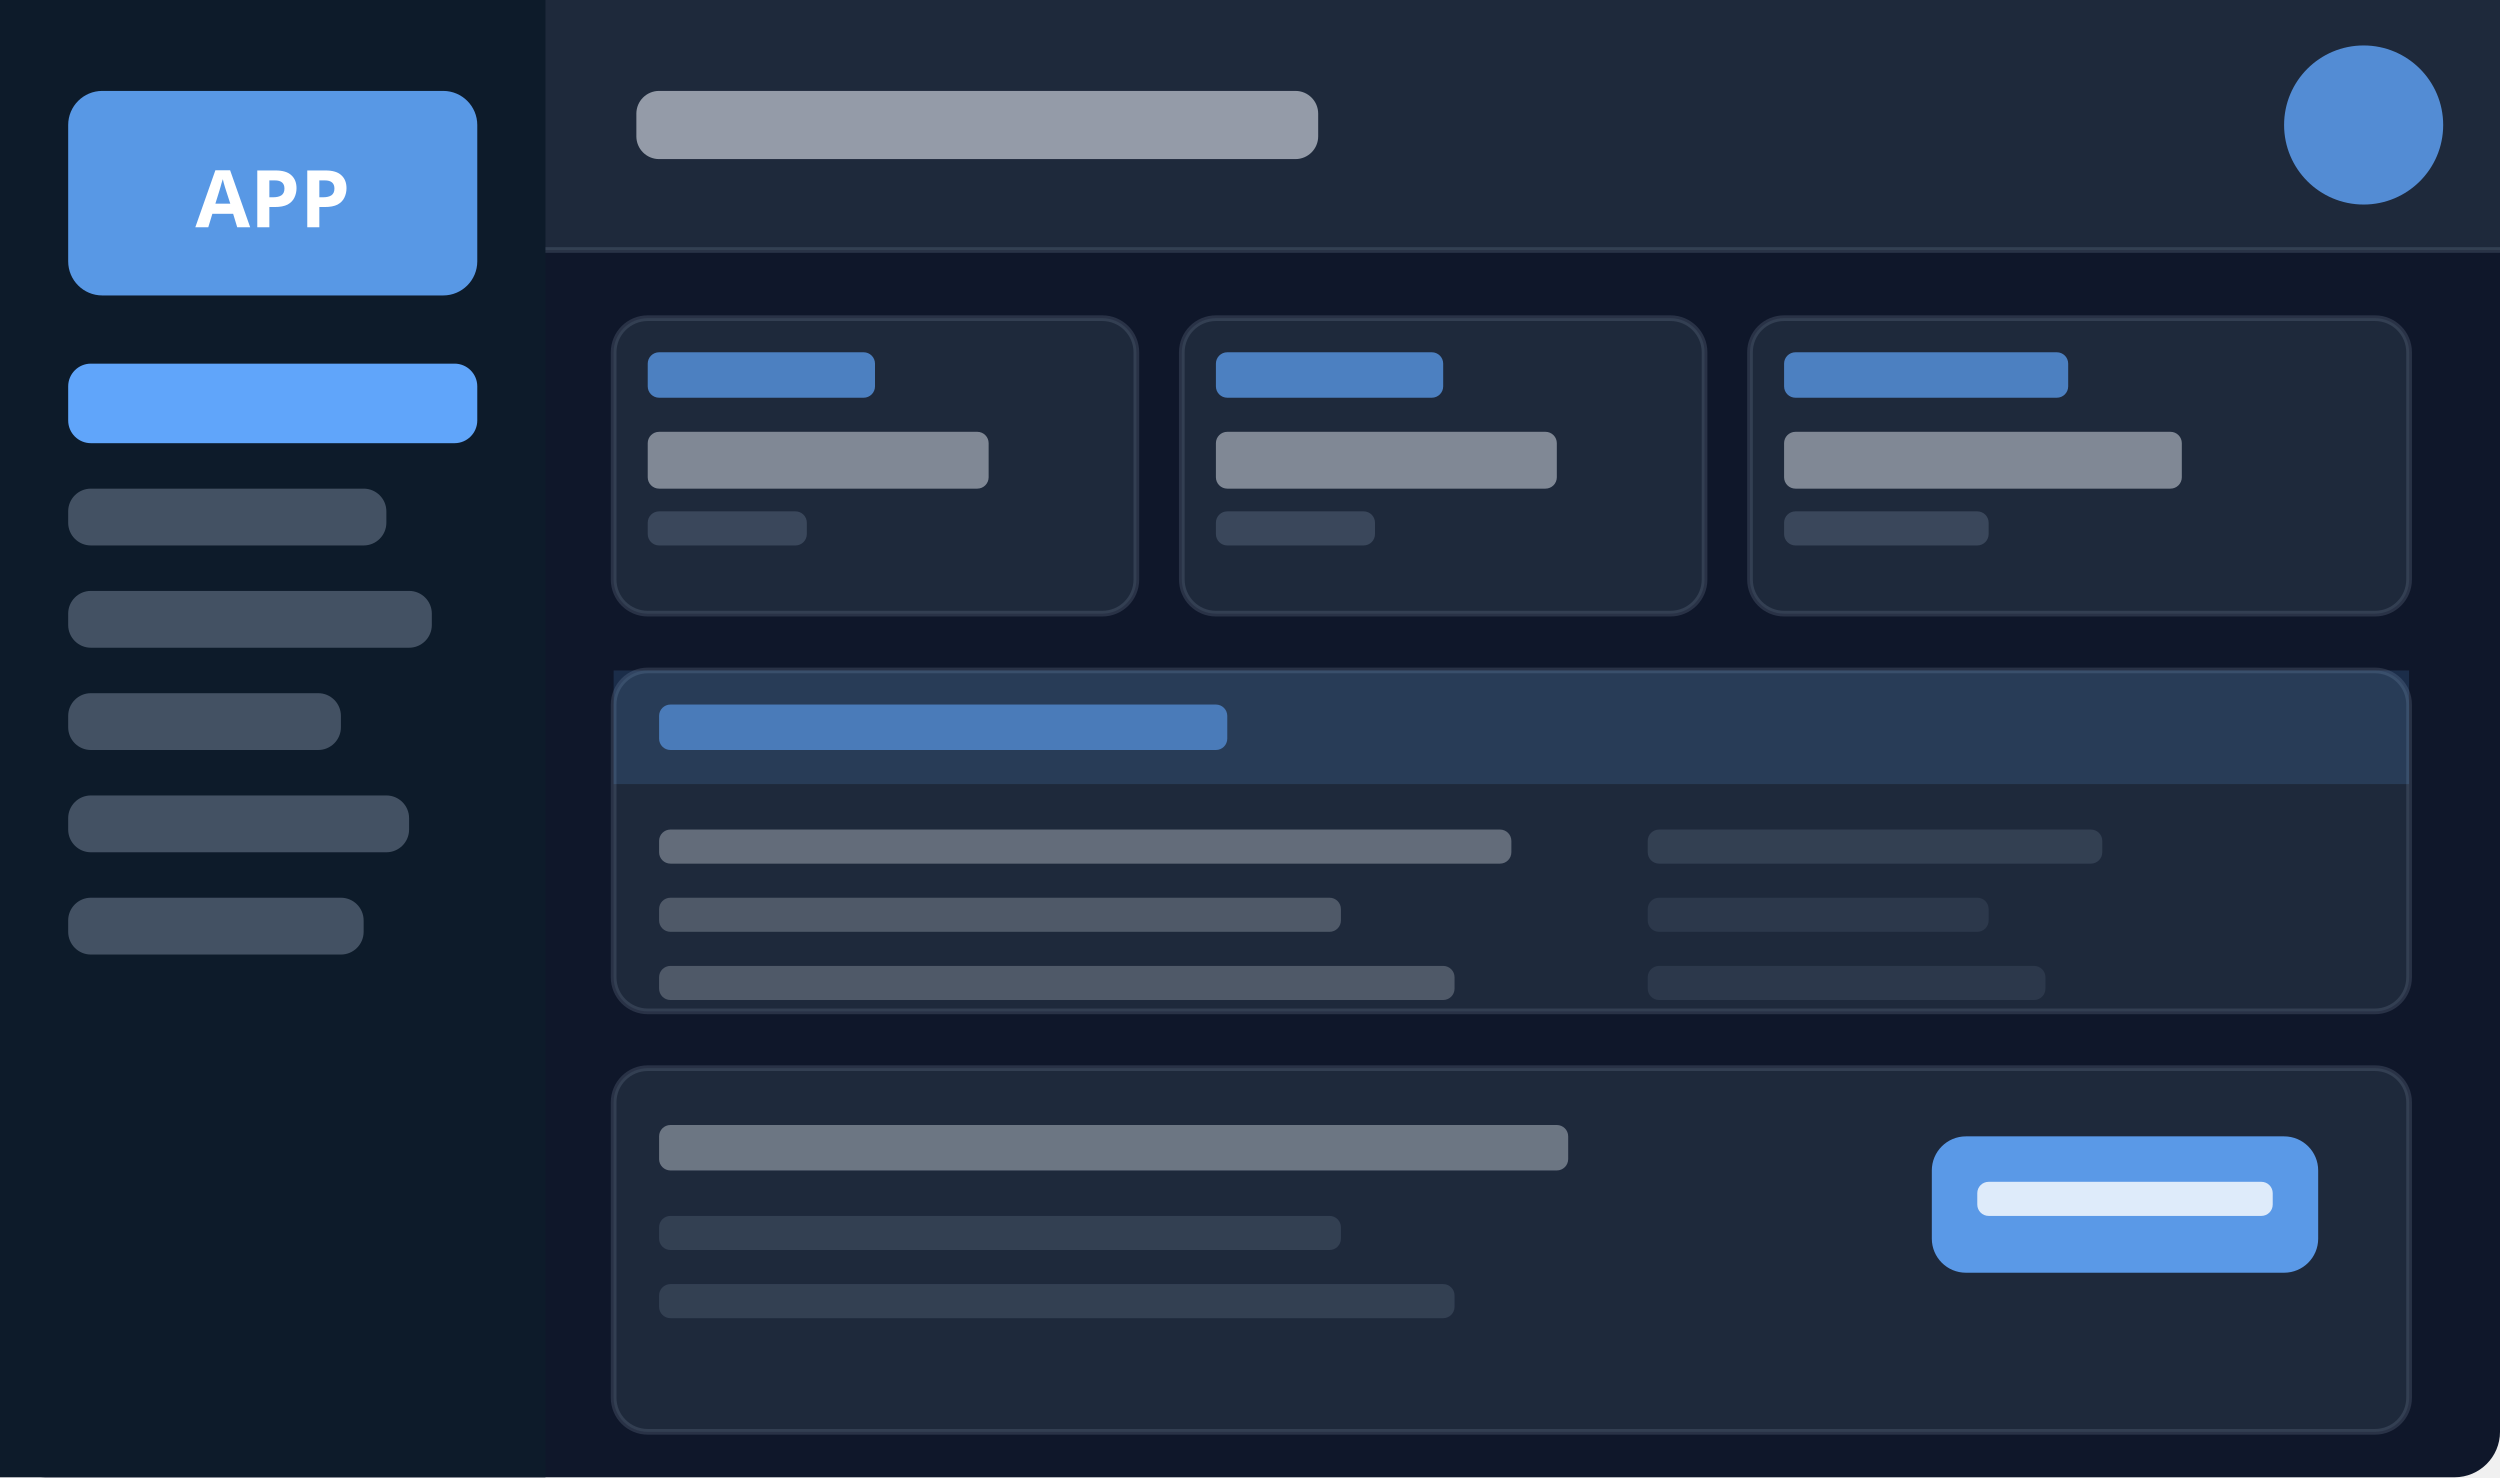
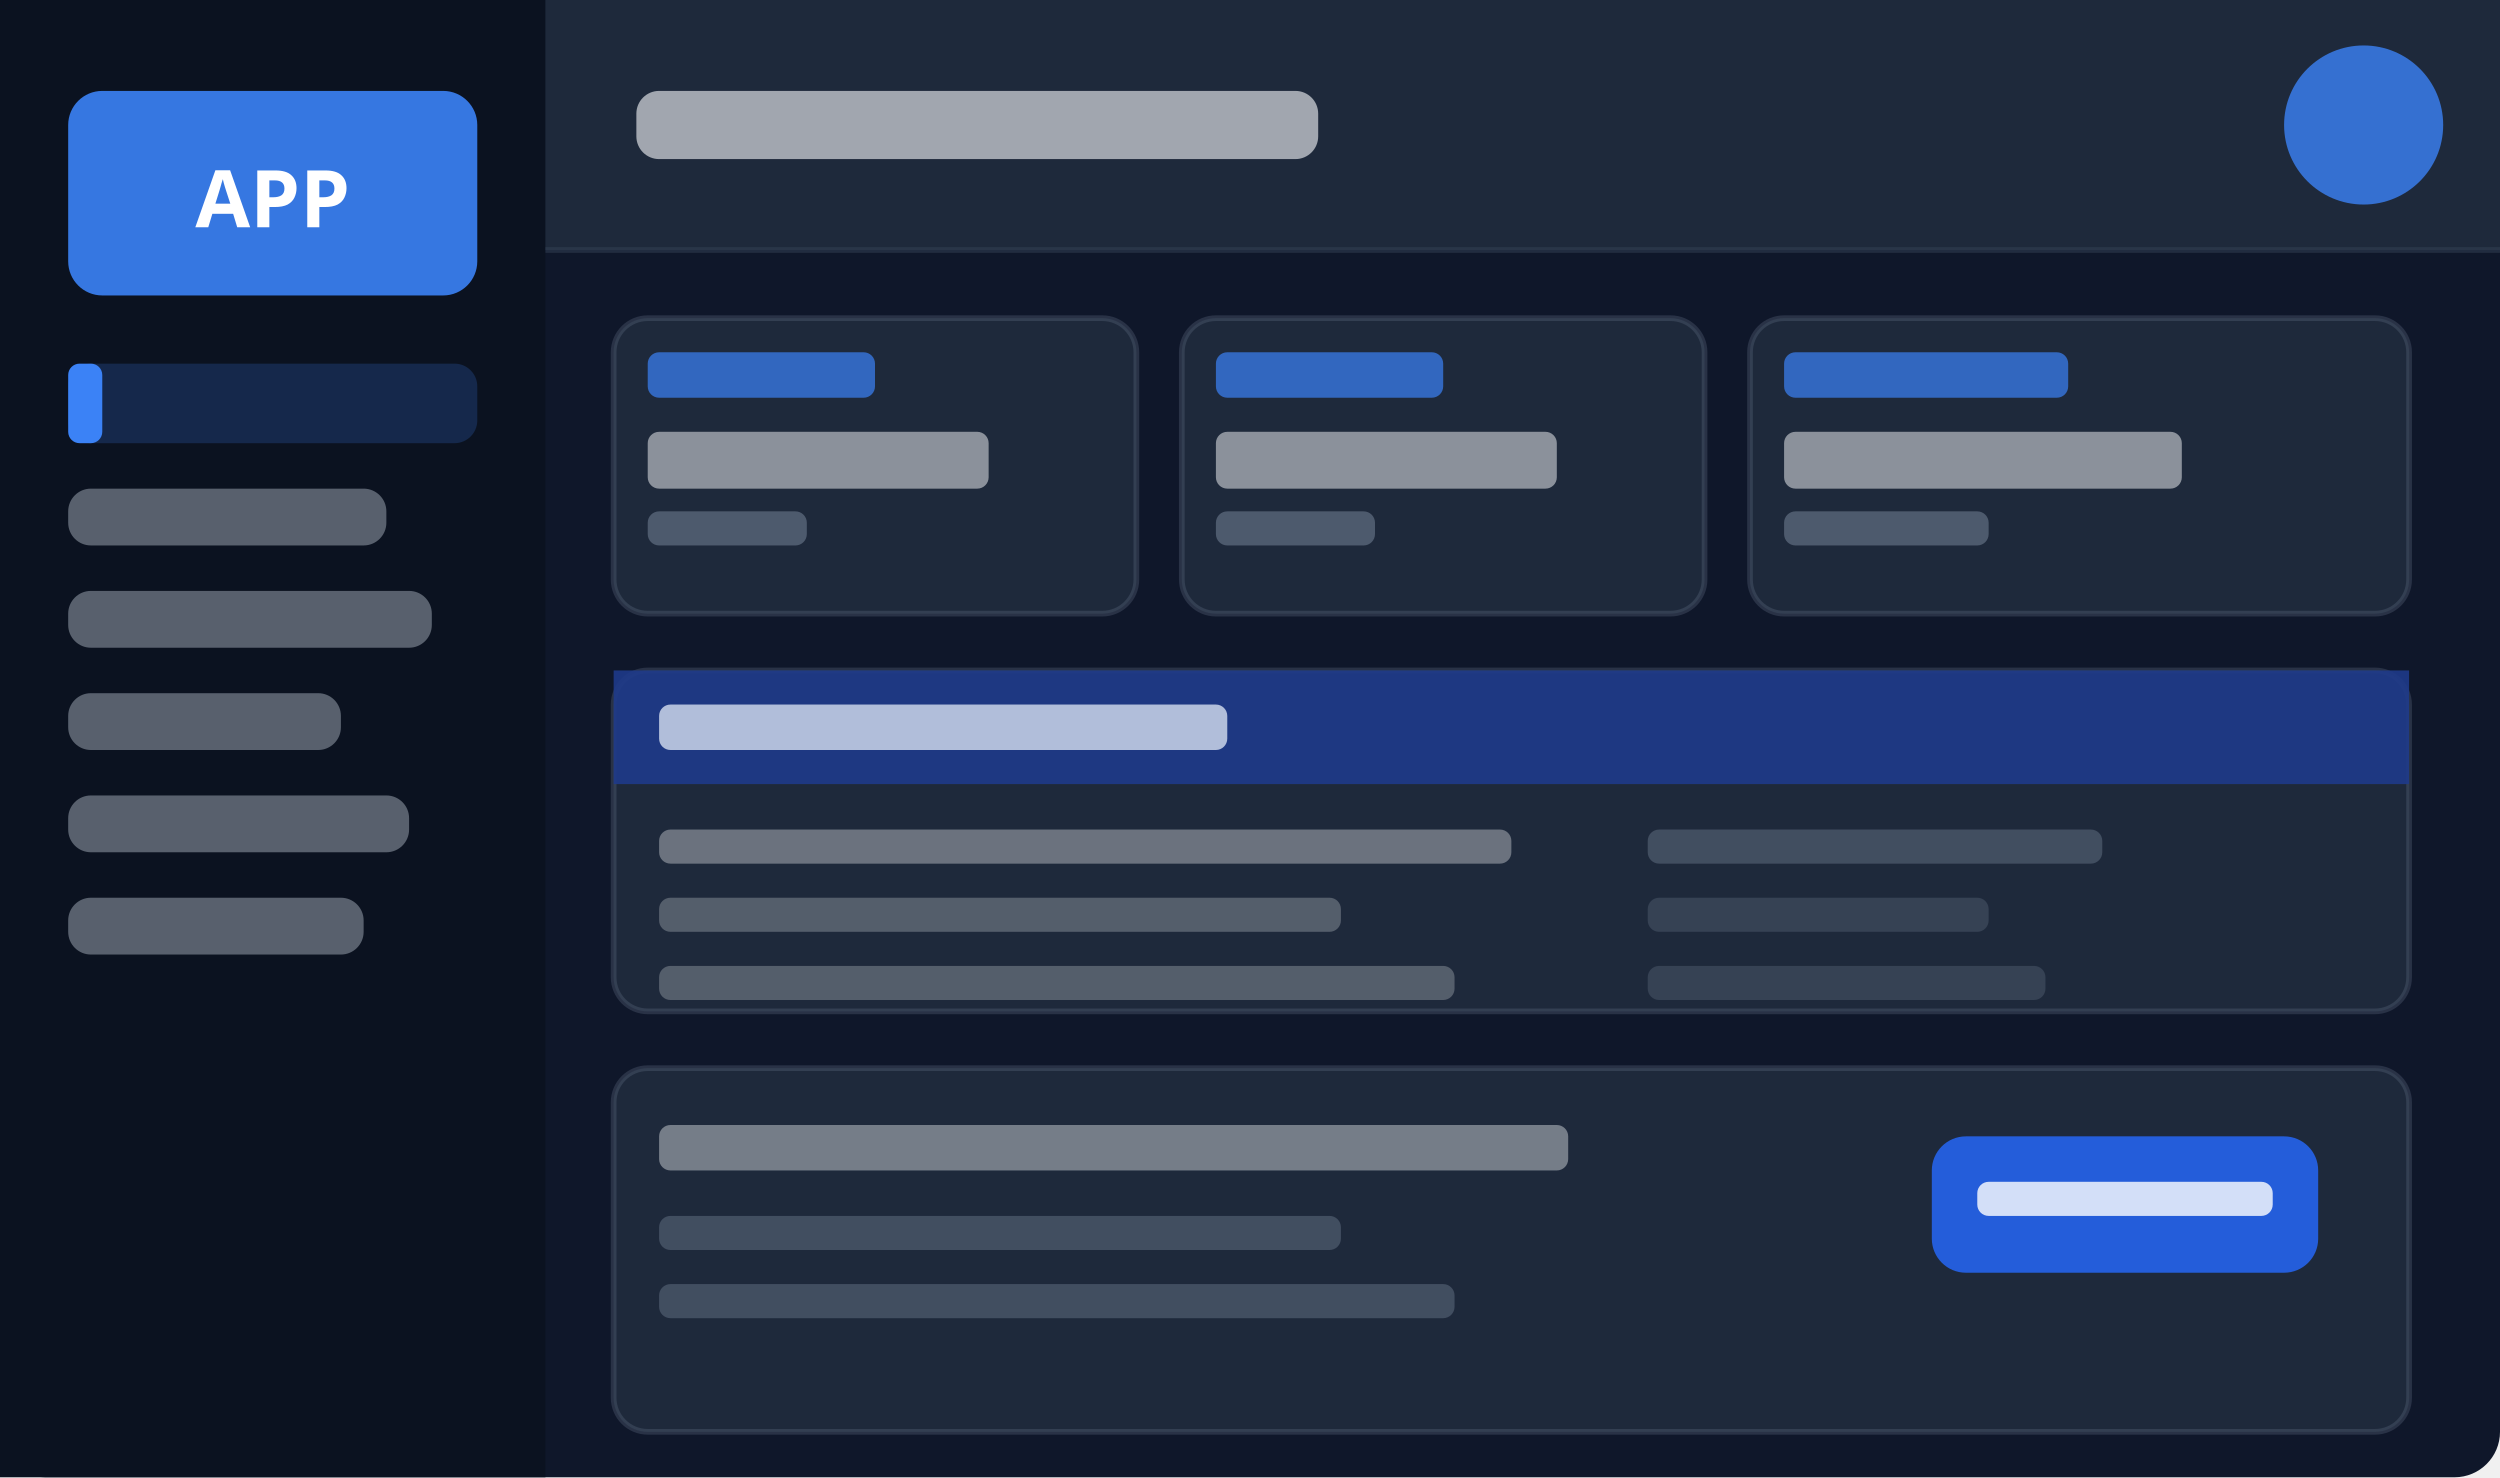
<svg xmlns="http://www.w3.org/2000/svg" width="220" height="130" viewBox="0 0 220 130">
  <rect width="220" height="130" fill="#0f172a" rx="4" />
-   <rect x="0" y="0" width="48" height="130" fill="#0d1b2a" rx="4 0 0 4" />
-   <rect x="6" y="8" width="36" height="18" fill="#60a5fa" rx="3" opacity="0.9" />
+   <rect x="0" y="0" width="48" height="130" fill="#0b1220" rx="4 0 0 4" />
+   <rect x="6" y="8" width="36" height="18" fill="#3b82f6" rx="3" opacity="0.9" />
  <text x="24" y="20" text-anchor="middle" font-size="7" font-family="sans-serif" fill="white" font-weight="bold">APP</text>
-   <rect x="6" y="32" width="36" height="7" fill="#60a5fa" rx="2" />
-   <rect x="6" y="43" width="28" height="5" fill="#94a3b8" rx="2" opacity="0.4" />
-   <rect x="6" y="52" width="32" height="5" fill="#94a3b8" rx="2" opacity="0.4" />
-   <rect x="6" y="61" width="24" height="5" fill="#94a3b8" rx="2" opacity="0.4" />
-   <rect x="6" y="70" width="30" height="5" fill="#94a3b8" rx="2" opacity="0.4" />
-   <rect x="6" y="79" width="26" height="5" fill="#94a3b8" rx="2" opacity="0.4" />
+   <rect x="6" y="32" width="36" height="7" fill="#3b82f6" rx="2" opacity="0.2" />
+   <rect x="6" y="32" width="3" height="7" fill="#3b82f6" rx="1" />
+   <rect x="6" y="43" width="28" height="5" fill="#cbd5e1" rx="2" opacity="0.4" />
+   <rect x="6" y="52" width="32" height="5" fill="#cbd5e1" rx="2" opacity="0.4" />
+   <rect x="6" y="61" width="24" height="5" fill="#cbd5e1" rx="2" opacity="0.4" />
+   <rect x="6" y="70" width="30" height="5" fill="#cbd5e1" rx="2" opacity="0.4" />
+   <rect x="6" y="79" width="26" height="5" fill="#cbd5e1" rx="2" opacity="0.4" />
  <rect x="48" y="0" width="172" height="22" fill="#1e293b" rx="0 4 0 0" />
-   <line x1="48" y1="22" x2="220" y2="22" stroke="#64748b" stroke-width="0.5" opacity="0.3" />
-   <circle cx="208" cy="11" r="7" fill="#60a5fa" opacity="0.8" />
-   <rect x="56" y="8" width="60" height="6" fill="#e2e8f0" rx="2" opacity="0.6" />
+   <line x1="48" y1="22" x2="220" y2="22" stroke="#334155" stroke-width="0.5" opacity="0.5" />
+   <circle cx="208" cy="11" r="7" fill="#3b82f6" opacity="0.8" />
+   <rect x="56" y="8" width="60" height="6" fill="#f8fafc" rx="2" opacity="0.6" />
  <rect x="54" y="28" width="46" height="26" fill="#1e293b" rx="3" stroke="#64748b" stroke-width="0.5" stroke-opacity="0.3" />
-   <rect x="57" y="31" width="20" height="4" fill="#60a5fa" rx="1" opacity="0.7" />
-   <rect x="57" y="38" width="30" height="5" fill="#e2e8f0" rx="1" opacity="0.5" />
-   <rect x="57" y="45" width="14" height="3" fill="#64748b" rx="1" opacity="0.4" />
+   <rect x="57" y="31" width="20" height="4" fill="#3b82f6" rx="1" opacity="0.7" />
+   <rect x="57" y="38" width="30" height="5" fill="#f8fafc" rx="1" opacity="0.5" />
+   <rect x="57" y="45" width="14" height="3" fill="#94a3b8" rx="1" opacity="0.4" />
  <rect x="104" y="28" width="46" height="26" fill="#1e293b" rx="3" stroke="#64748b" stroke-width="0.5" stroke-opacity="0.3" />
-   <rect x="107" y="31" width="20" height="4" fill="#60a5fa" rx="1" opacity="0.7" />
-   <rect x="107" y="38" width="30" height="5" fill="#e2e8f0" rx="1" opacity="0.5" />
-   <rect x="107" y="45" width="14" height="3" fill="#64748b" rx="1" opacity="0.4" />
+   <rect x="107" y="31" width="20" height="4" fill="#3b82f6" rx="1" opacity="0.7" />
+   <rect x="107" y="38" width="30" height="5" fill="#f8fafc" rx="1" opacity="0.5" />
+   <rect x="107" y="45" width="14" height="3" fill="#94a3b8" rx="1" opacity="0.4" />
  <rect x="154" y="28" width="58" height="26" fill="#1e293b" rx="3" stroke="#64748b" stroke-width="0.5" stroke-opacity="0.3" />
-   <rect x="157" y="31" width="25" height="4" fill="#60a5fa" rx="1" opacity="0.7" />
-   <rect x="157" y="38" width="35" height="5" fill="#e2e8f0" rx="1" opacity="0.5" />
-   <rect x="157" y="45" width="18" height="3" fill="#64748b" rx="1" opacity="0.4" />
+   <rect x="157" y="31" width="25" height="4" fill="#3b82f6" rx="1" opacity="0.7" />
+   <rect x="157" y="38" width="35" height="5" fill="#f8fafc" rx="1" opacity="0.5" />
+   <rect x="157" y="45" width="18" height="3" fill="#94a3b8" rx="1" opacity="0.4" />
  <rect x="54" y="59" width="158" height="30" fill="#1e293b" rx="3" stroke="#64748b" stroke-width="0.5" stroke-opacity="0.3" />
-   <rect x="54" y="59" width="158" height="10" fill="#60a5fa" rx="3 3 0 0" opacity="0.15" />
-   <rect x="58" y="62" width="50" height="4" fill="#60a5fa" rx="1" opacity="0.6" />
-   <rect x="58" y="73" width="75" height="3" fill="#e2e8f0" rx="1" opacity="0.35" />
-   <rect x="58" y="79" width="60" height="3" fill="#e2e8f0" rx="1" opacity="0.25" />
-   <rect x="58" y="85" width="70" height="3" fill="#e2e8f0" rx="1" opacity="0.25" />
-   <rect x="145" y="73" width="40" height="3" fill="#64748b" rx="1" opacity="0.3" />
-   <rect x="145" y="79" width="30" height="3" fill="#64748b" rx="1" opacity="0.2" />
-   <rect x="145" y="85" width="35" height="3" fill="#64748b" rx="1" opacity="0.2" />
+   <rect x="54" y="59" width="158" height="10" fill="#1e3a8a" rx="3 3 0 0" opacity="0.9" />
+   <rect x="58" y="62" width="50" height="4" fill="#eff6ff" rx="1" opacity="0.7" />
+   <rect x="58" y="73" width="75" height="3" fill="#f8fafc" rx="1" opacity="0.35" />
+   <rect x="58" y="79" width="60" height="3" fill="#f8fafc" rx="1" opacity="0.25" />
+   <rect x="58" y="85" width="70" height="3" fill="#f8fafc" rx="1" opacity="0.25" />
+   <rect x="145" y="73" width="40" height="3" fill="#94a3b8" rx="1" opacity="0.3" />
+   <rect x="145" y="79" width="30" height="3" fill="#94a3b8" rx="1" opacity="0.2" />
+   <rect x="145" y="85" width="35" height="3" fill="#94a3b8" rx="1" opacity="0.2" />
  <rect x="54" y="94" width="158" height="32" fill="#1e293b" rx="3" stroke="#64748b" stroke-width="0.5" stroke-opacity="0.3" />
-   <rect x="58" y="99" width="80" height="4" fill="#e2e8f0" rx="1" opacity="0.4" />
-   <rect x="58" y="107" width="60" height="3" fill="#64748b" rx="1" opacity="0.3" />
-   <rect x="58" y="113" width="70" height="3" fill="#64748b" rx="1" opacity="0.3" />
-   <rect x="170" y="100" width="34" height="12" fill="#60a5fa" rx="3" opacity="0.9" />
+   <rect x="58" y="99" width="80" height="4" fill="#f8fafc" rx="1" opacity="0.4" />
+   <rect x="58" y="107" width="60" height="3" fill="#94a3b8" rx="1" opacity="0.3" />
+   <rect x="58" y="113" width="70" height="3" fill="#94a3b8" rx="1" opacity="0.3" />
+   <rect x="170" y="100" width="34" height="12" fill="#2563eb" rx="3" opacity="0.9" />
  <rect x="174" y="104" width="26" height="3" fill="white" rx="1" opacity="0.8" />
</svg>
